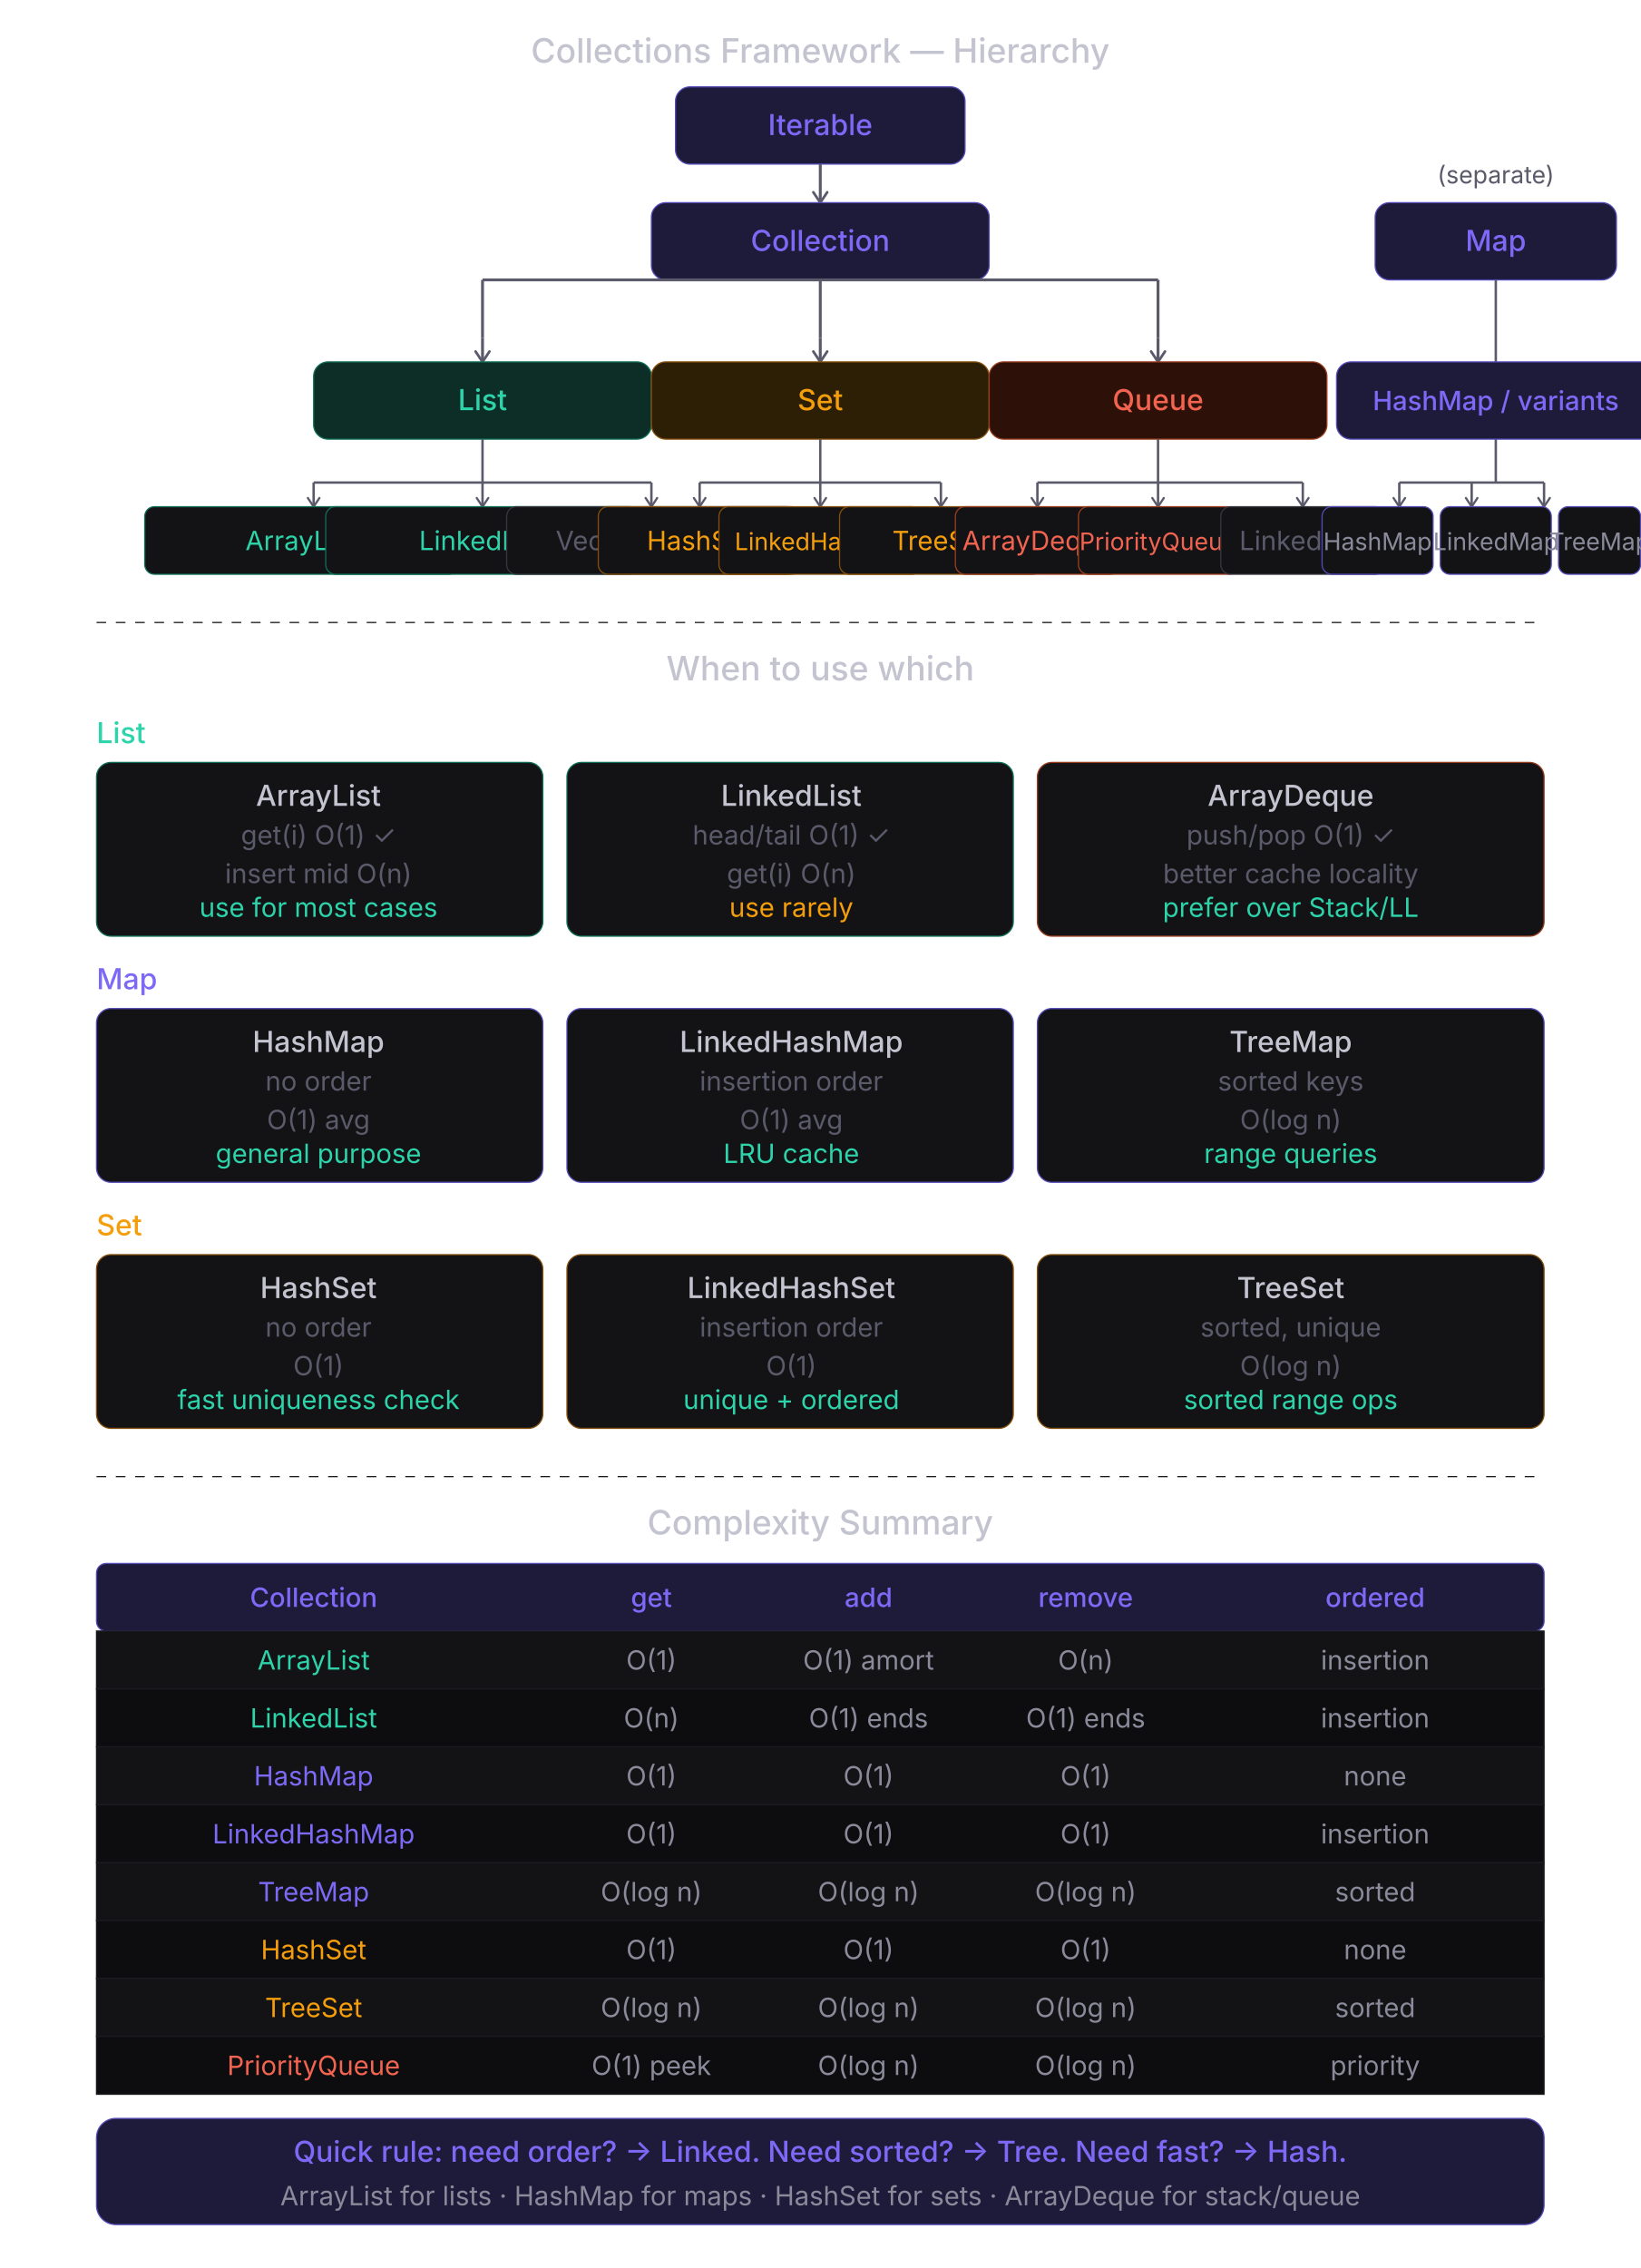
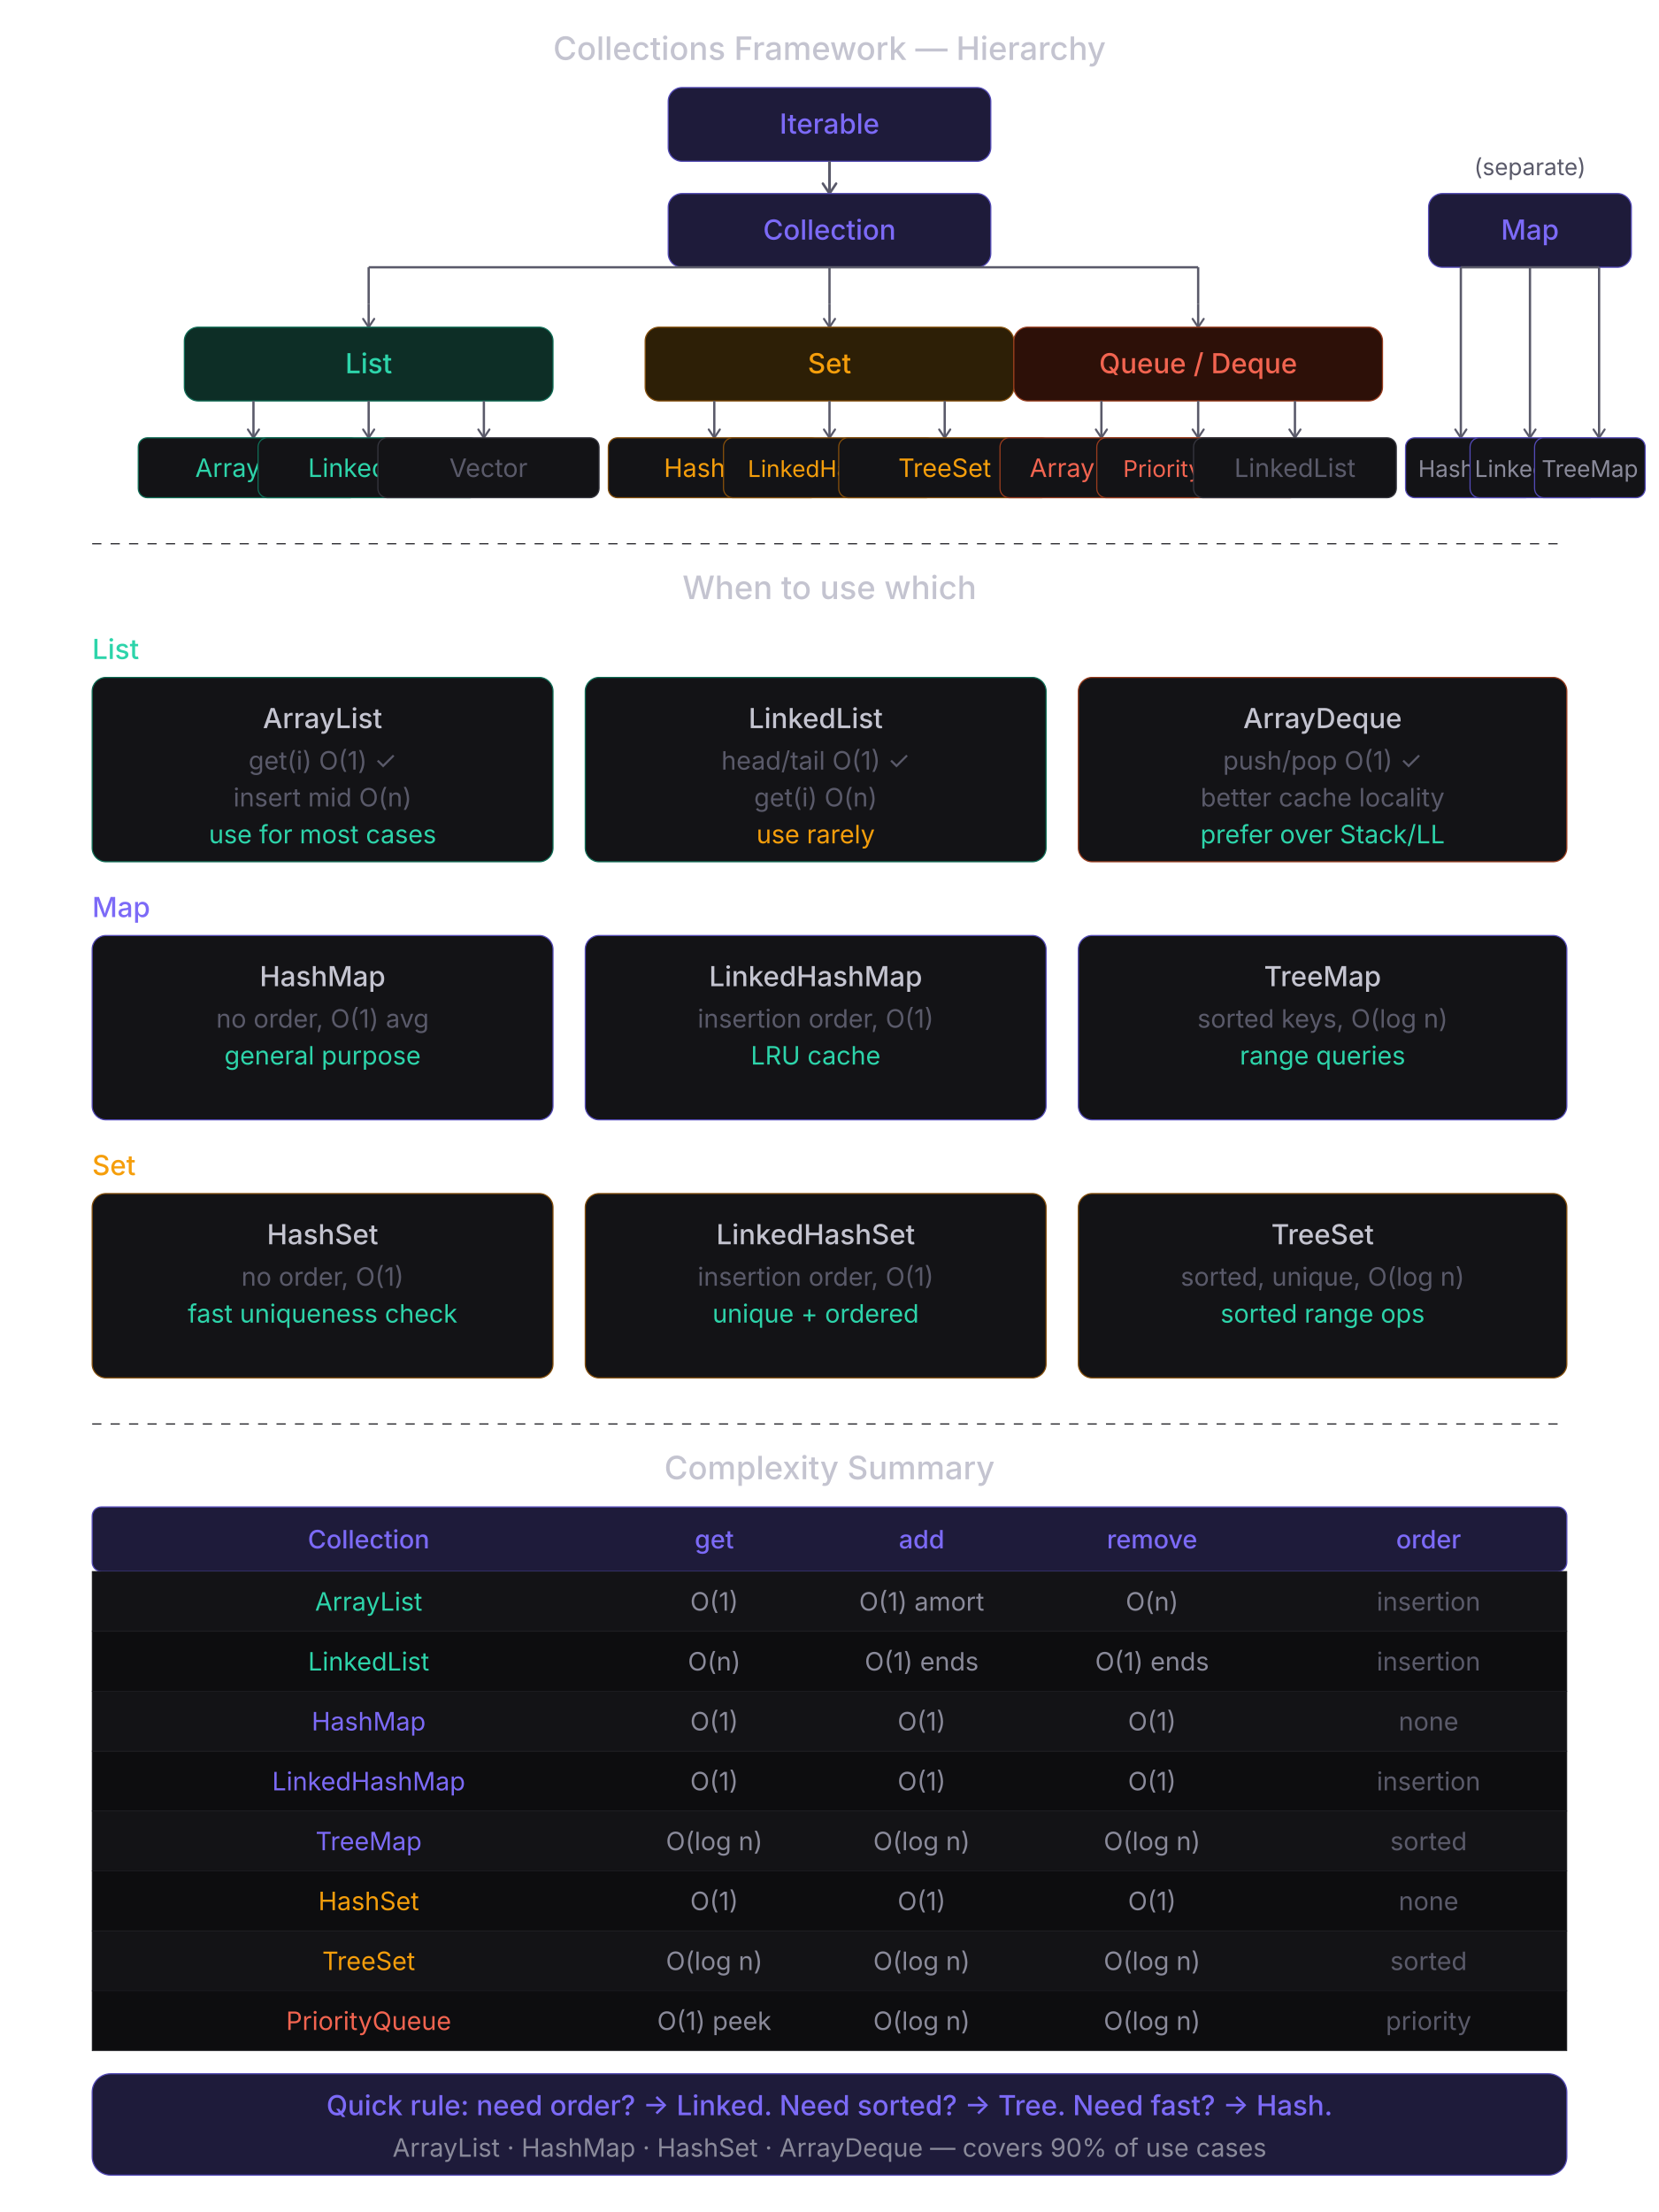
- <svg xmlns="http://www.w3.org/2000/svg" width="100%" viewBox="0 0 680 940" role="img">
+ <svg xmlns="http://www.w3.org/2000/svg" width="100%" viewBox="0 0 720 960" role="img">
  <defs>
-     <marker id="arrow" viewBox="0 0 10 10" refX="8" refY="5" markerWidth="6" markerHeight="6" orient="auto-start-reverse">
+     <marker id="arr" viewBox="0 0 10 10" refX="8" refY="5" markerWidth="6" markerHeight="6" orient="auto-start-reverse">
      <path d="M2 1L8 5L2 9" fill="none" stroke="context-stroke" stroke-width="1.5" stroke-linecap="round" stroke-linejoin="round" />
    </marker>
  </defs>
-   <text x="340" y="26" text-anchor="middle" font-family="Inter,sans-serif" font-size="14" font-weight="500" fill="#c4c4d0">Collections Framework — Hierarchy</text>
-   <rect x="280" y="36" width="120" height="32" rx="6" fill="#1e1b3a" stroke="#534AB7" stroke-width="0.5" />
-   <text x="340" y="56" text-anchor="middle" font-family="Inter,sans-serif" font-size="12" font-weight="500" fill="#7c6af7">Iterable</text>
-   <line x1="340" y1="68" x2="340" y2="84" stroke="#5a5a6a" stroke-width="1.2" marker-end="url(#arrow)" />
-   <rect x="270" y="84" width="140" height="32" rx="6" fill="#1e1b3a" stroke="#534AB7" stroke-width="0.5" />
-   <text x="340" y="104" text-anchor="middle" font-family="Inter,sans-serif" font-size="12" font-weight="500" fill="#7c6af7">Collection</text>
-   <line x1="200" y1="116" x2="200" y2="140" stroke="#5a5a6a" stroke-width="1.2" />
-   <line x1="340" y1="116" x2="340" y2="140" stroke="#5a5a6a" stroke-width="1.2" />
-   <line x1="480" y1="116" x2="480" y2="140" stroke="#5a5a6a" stroke-width="1.2" />
-   <line x1="200" y1="116" x2="480" y2="116" stroke="#5a5a6a" stroke-width="1.2" />
-   <line x1="200" y1="140" x2="200" y2="150" stroke="#5a5a6a" stroke-width="1.2" marker-end="url(#arrow)" />
-   <line x1="340" y1="140" x2="340" y2="150" stroke="#5a5a6a" stroke-width="1.2" marker-end="url(#arrow)" />
-   <line x1="480" y1="140" x2="480" y2="150" stroke="#5a5a6a" stroke-width="1.2" marker-end="url(#arrow)" />
-   <rect x="130" y="150" width="140" height="32" rx="6" fill="#0d2e26" stroke="#0F6E56" stroke-width="0.5" />
-   <text x="200" y="170" text-anchor="middle" font-family="Inter,sans-serif" font-size="12" font-weight="500" fill="#2dd4aa">List</text>
-   <rect x="270" y="150" width="140" height="32" rx="6" fill="#2d1f06" stroke="#854F0B" stroke-width="0.5" />
-   <text x="340" y="170" text-anchor="middle" font-family="Inter,sans-serif" font-size="12" font-weight="500" fill="#f59e0b">Set</text>
-   <rect x="410" y="150" width="140" height="32" rx="6" fill="#2d1008" stroke="#993C1D" stroke-width="0.5" />
-   <text x="480" y="170" text-anchor="middle" font-family="Inter,sans-serif" font-size="12" font-weight="500" fill="#f26450">Queue</text>
-   <line x1="200" y1="182" x2="200" y2="200" stroke="#5a5a6a" stroke-width="1" />
-   <line x1="130" y1="200" x2="270" y2="200" stroke="#5a5a6a" stroke-width="1" />
-   <line x1="130" y1="200" x2="130" y2="210" stroke="#5a5a6a" stroke-width="1" marker-end="url(#arrow)" />
-   <line x1="200" y1="200" x2="200" y2="210" stroke="#5a5a6a" stroke-width="1" marker-end="url(#arrow)" />
-   <line x1="270" y1="200" x2="270" y2="210" stroke="#5a5a6a" stroke-width="1" marker-end="url(#arrow)" />
-   <rect x="60" y="210" width="130" height="28" rx="4" fill="#131316" stroke="#0F6E56" stroke-width="0.5" />
-   <text x="125" y="228" text-anchor="middle" font-family="Inter,sans-serif" font-size="11" fill="#2dd4aa">ArrayList</text>
-   <rect x="135" y="210" width="130" height="28" rx="4" fill="#131316" stroke="#0F6E56" stroke-width="0.5" />
-   <text x="200" y="228" text-anchor="middle" font-family="Inter,sans-serif" font-size="11" fill="#2dd4aa">LinkedList</text>
-   <rect x="210" y="210" width="120" height="28" rx="4" fill="#131316" stroke="#36363f" stroke-width="0.5" />
-   <text x="270" y="228" text-anchor="middle" font-family="Inter,sans-serif" font-size="11" fill="#5a5a6a">Vector (legacy)</text>
-   <line x1="340" y1="182" x2="340" y2="200" stroke="#5a5a6a" stroke-width="1" />
-   <line x1="290" y1="200" x2="390" y2="200" stroke="#5a5a6a" stroke-width="1" />
-   <line x1="290" y1="200" x2="290" y2="210" stroke="#5a5a6a" stroke-width="1" marker-end="url(#arrow)" />
-   <line x1="340" y1="200" x2="340" y2="210" stroke="#5a5a6a" stroke-width="1" marker-end="url(#arrow)" />
-   <line x1="390" y1="200" x2="390" y2="210" stroke="#5a5a6a" stroke-width="1" marker-end="url(#arrow)" />
-   <rect x="248" y="210" width="84" height="28" rx="4" fill="#131316" stroke="#854F0B" stroke-width="0.5" />
-   <text x="290" y="228" text-anchor="middle" font-family="Inter,sans-serif" font-size="11" fill="#f59e0b">HashSet</text>
-   <rect x="298" y="210" width="84" height="28" rx="4" fill="#131316" stroke="#854F0B" stroke-width="0.5" />
-   <text x="340" y="228" text-anchor="middle" font-family="Inter,sans-serif" font-size="10" fill="#f59e0b">LinkedHashSet</text>
-   <rect x="348" y="210" width="84" height="28" rx="4" fill="#131316" stroke="#854F0B" stroke-width="0.5" />
-   <text x="390" y="228" text-anchor="middle" font-family="Inter,sans-serif" font-size="11" fill="#f59e0b">TreeSet</text>
-   <line x1="480" y1="182" x2="480" y2="200" stroke="#5a5a6a" stroke-width="1" />
-   <line x1="430" y1="200" x2="540" y2="200" stroke="#5a5a6a" stroke-width="1" />
-   <line x1="430" y1="200" x2="430" y2="210" stroke="#5a5a6a" stroke-width="1" marker-end="url(#arrow)" />
-   <line x1="480" y1="200" x2="480" y2="210" stroke="#5a5a6a" stroke-width="1" marker-end="url(#arrow)" />
-   <line x1="540" y1="200" x2="540" y2="210" stroke="#5a5a6a" stroke-width="1" marker-end="url(#arrow)" />
-   <rect x="396" y="210" width="68" height="28" rx="4" fill="#131316" stroke="#993C1D" stroke-width="0.5" />
-   <text x="430" y="228" text-anchor="middle" font-family="Inter,sans-serif" font-size="11" fill="#f26450">ArrayDeque</text>
-   <rect x="447" y="210" width="66" height="28" rx="4" fill="#131316" stroke="#993C1D" stroke-width="0.5" />
-   <text x="480" y="228" text-anchor="middle" font-family="Inter,sans-serif" font-size="10" fill="#f26450">PriorityQueue</text>
-   <rect x="506" y="210" width="68" height="28" rx="4" fill="#131316" stroke="#36363f" stroke-width="0.5" />
-   <text x="540" y="228" text-anchor="middle" font-family="Inter,sans-serif" font-size="11" fill="#5a5a6a">LinkedList</text>
-   <rect x="570" y="84" width="100" height="32" rx="6" fill="#1e1b3a" stroke="#534AB7" stroke-width="0.5" />
-   <text x="620" y="104" text-anchor="middle" font-family="Inter,sans-serif" font-size="12" font-weight="500" fill="#7c6af7">Map</text>
-   <text x="620" y="76" text-anchor="middle" font-family="Inter,sans-serif" font-size="10" fill="#5a5a6a">(separate)</text>
-   <line x1="620" y1="116" x2="620" y2="200" stroke="#5a5a6a" stroke-width="1" />
-   <line x1="580" y1="200" x2="640" y2="200" stroke="#5a5a6a" stroke-width="1" />
-   <line x1="580" y1="200" x2="580" y2="210" stroke="#5a5a6a" stroke-width="1" marker-end="url(#arrow)" />
-   <line x1="610" y1="200" x2="610" y2="210" stroke="#5a5a6a" stroke-width="1" marker-end="url(#arrow)" />
-   <line x1="640" y1="200" x2="640" y2="210" stroke="#5a5a6a" stroke-width="1" marker-end="url(#arrow)" />
-   <rect x="554" y="150" width="132" height="32" rx="6" fill="#1e1b3a" stroke="#534AB7" stroke-width="0.5" />
-   <text x="620" y="170" text-anchor="middle" font-family="Inter,sans-serif" font-size="11" font-weight="500" fill="#7c6af7">HashMap / variants</text>
-   <rect x="548" y="210" width="46" height="28" rx="4" fill="#131316" stroke="#534AB7" stroke-width="0.5" />
-   <text x="571" y="228" text-anchor="middle" font-family="Inter,sans-serif" font-size="10" fill="#8a8a9a">HashMap</text>
-   <rect x="597" y="210" width="46" height="28" rx="4" fill="#131316" stroke="#534AB7" stroke-width="0.5" />
-   <text x="620" y="228" text-anchor="middle" font-family="Inter,sans-serif" font-size="10" fill="#8a8a9a">LinkedMap</text>
-   <rect x="646" y="210" width="34" height="28" rx="4" fill="#131316" stroke="#534AB7" stroke-width="0.5" />
-   <text x="663" y="228" text-anchor="middle" font-family="Inter,sans-serif" font-size="10" fill="#8a8a9a">TreeMap</text>
-   <line x1="40" y1="258" x2="640" y2="258" stroke="#1a1a1f" stroke-width="0.5" stroke-dasharray="4 4" />
-   <text x="340" y="282" text-anchor="middle" font-family="Inter,sans-serif" font-size="14" font-weight="500" fill="#c4c4d0">When to use which</text>
-   <text x="40" y="308" font-family="Inter,sans-serif" font-size="12" font-weight="500" fill="#2dd4aa">List</text>
-   <rect x="40" y="316" width="185" height="72" rx="6" fill="#131316" stroke="#0F6E56" stroke-width="0.5" />
-   <text x="132" y="334" text-anchor="middle" font-family="Inter,sans-serif" font-size="12" font-weight="500" fill="#c4c4d0">ArrayList</text>
-   <text x="132" y="350" text-anchor="middle" font-family="Inter,sans-serif" font-size="11" fill="#5a5a6a">get(i) O(1) ✓</text>
-   <text x="132" y="366" text-anchor="middle" font-family="Inter,sans-serif" font-size="11" fill="#5a5a6a">insert mid O(n)</text>
-   <text x="132" y="380" text-anchor="middle" font-family="Inter,sans-serif" font-size="11" fill="#2dd4aa">use for most cases</text>
-   <rect x="235" y="316" width="185" height="72" rx="6" fill="#131316" stroke="#0F6E56" stroke-width="0.5" />
-   <text x="328" y="334" text-anchor="middle" font-family="Inter,sans-serif" font-size="12" font-weight="500" fill="#c4c4d0">LinkedList</text>
-   <text x="328" y="350" text-anchor="middle" font-family="Inter,sans-serif" font-size="11" fill="#5a5a6a">head/tail O(1) ✓</text>
-   <text x="328" y="366" text-anchor="middle" font-family="Inter,sans-serif" font-size="11" fill="#5a5a6a">get(i) O(n)</text>
-   <text x="328" y="380" text-anchor="middle" font-family="Inter,sans-serif" font-size="11" fill="#f59e0b">use rarely</text>
-   <rect x="430" y="316" width="210" height="72" rx="6" fill="#131316" stroke="#993C1D" stroke-width="0.5" />
-   <text x="535" y="334" text-anchor="middle" font-family="Inter,sans-serif" font-size="12" font-weight="500" fill="#c4c4d0">ArrayDeque</text>
-   <text x="535" y="350" text-anchor="middle" font-family="Inter,sans-serif" font-size="11" fill="#5a5a6a">push/pop O(1) ✓</text>
-   <text x="535" y="366" text-anchor="middle" font-family="Inter,sans-serif" font-size="11" fill="#5a5a6a">better cache locality</text>
-   <text x="535" y="380" text-anchor="middle" font-family="Inter,sans-serif" font-size="11" fill="#2dd4aa">prefer over Stack/LL</text>
-   <text x="40" y="410" font-family="Inter,sans-serif" font-size="12" font-weight="500" fill="#7c6af7">Map</text>
-   <rect x="40" y="418" width="185" height="72" rx="6" fill="#131316" stroke="#534AB7" stroke-width="0.5" />
-   <text x="132" y="436" text-anchor="middle" font-family="Inter,sans-serif" font-size="12" font-weight="500" fill="#c4c4d0">HashMap</text>
-   <text x="132" y="452" text-anchor="middle" font-family="Inter,sans-serif" font-size="11" fill="#5a5a6a">no order</text>
-   <text x="132" y="468" text-anchor="middle" font-family="Inter,sans-serif" font-size="11" fill="#5a5a6a">O(1) avg</text>
-   <text x="132" y="482" text-anchor="middle" font-family="Inter,sans-serif" font-size="11" fill="#2dd4aa">general purpose</text>
-   <rect x="235" y="418" width="185" height="72" rx="6" fill="#131316" stroke="#534AB7" stroke-width="0.5" />
-   <text x="328" y="436" text-anchor="middle" font-family="Inter,sans-serif" font-size="12" font-weight="500" fill="#c4c4d0">LinkedHashMap</text>
-   <text x="328" y="452" text-anchor="middle" font-family="Inter,sans-serif" font-size="11" fill="#5a5a6a">insertion order</text>
-   <text x="328" y="468" text-anchor="middle" font-family="Inter,sans-serif" font-size="11" fill="#5a5a6a">O(1) avg</text>
-   <text x="328" y="482" text-anchor="middle" font-family="Inter,sans-serif" font-size="11" fill="#2dd4aa">LRU cache</text>
-   <rect x="430" y="418" width="210" height="72" rx="6" fill="#131316" stroke="#534AB7" stroke-width="0.5" />
-   <text x="535" y="436" text-anchor="middle" font-family="Inter,sans-serif" font-size="12" font-weight="500" fill="#c4c4d0">TreeMap</text>
-   <text x="535" y="452" text-anchor="middle" font-family="Inter,sans-serif" font-size="11" fill="#5a5a6a">sorted keys</text>
-   <text x="535" y="468" text-anchor="middle" font-family="Inter,sans-serif" font-size="11" fill="#5a5a6a">O(log n)</text>
-   <text x="535" y="482" text-anchor="middle" font-family="Inter,sans-serif" font-size="11" fill="#2dd4aa">range queries</text>
-   <text x="40" y="512" font-family="Inter,sans-serif" font-size="12" font-weight="500" fill="#f59e0b">Set</text>
-   <rect x="40" y="520" width="185" height="72" rx="6" fill="#131316" stroke="#854F0B" stroke-width="0.5" />
-   <text x="132" y="538" text-anchor="middle" font-family="Inter,sans-serif" font-size="12" font-weight="500" fill="#c4c4d0">HashSet</text>
-   <text x="132" y="554" text-anchor="middle" font-family="Inter,sans-serif" font-size="11" fill="#5a5a6a">no order</text>
-   <text x="132" y="570" text-anchor="middle" font-family="Inter,sans-serif" font-size="11" fill="#5a5a6a">O(1)</text>
-   <text x="132" y="584" text-anchor="middle" font-family="Inter,sans-serif" font-size="11" fill="#2dd4aa">fast uniqueness check</text>
-   <rect x="235" y="520" width="185" height="72" rx="6" fill="#131316" stroke="#854F0B" stroke-width="0.5" />
-   <text x="328" y="538" text-anchor="middle" font-family="Inter,sans-serif" font-size="12" font-weight="500" fill="#c4c4d0">LinkedHashSet</text>
-   <text x="328" y="554" text-anchor="middle" font-family="Inter,sans-serif" font-size="11" fill="#5a5a6a">insertion order</text>
-   <text x="328" y="570" text-anchor="middle" font-family="Inter,sans-serif" font-size="11" fill="#5a5a6a">O(1)</text>
-   <text x="328" y="584" text-anchor="middle" font-family="Inter,sans-serif" font-size="11" fill="#2dd4aa">unique + ordered</text>
-   <rect x="430" y="520" width="210" height="72" rx="6" fill="#131316" stroke="#854F0B" stroke-width="0.5" />
-   <text x="535" y="538" text-anchor="middle" font-family="Inter,sans-serif" font-size="12" font-weight="500" fill="#c4c4d0">TreeSet</text>
-   <text x="535" y="554" text-anchor="middle" font-family="Inter,sans-serif" font-size="11" fill="#5a5a6a">sorted, unique</text>
-   <text x="535" y="570" text-anchor="middle" font-family="Inter,sans-serif" font-size="11" fill="#5a5a6a">O(log n)</text>
-   <text x="535" y="584" text-anchor="middle" font-family="Inter,sans-serif" font-size="11" fill="#2dd4aa">sorted range ops</text>
-   <line x1="40" y1="612" x2="640" y2="612" stroke="#1a1a1f" stroke-width="0.5" stroke-dasharray="4 4" />
-   <text x="340" y="636" text-anchor="middle" font-family="Inter,sans-serif" font-size="14" font-weight="500" fill="#c4c4d0">Complexity Summary</text>
-   <rect x="40" y="648" width="600" height="28" rx="4" fill="#1e1b3a" stroke="#534AB7" stroke-width="0.5" />
-   <text x="130" y="666" text-anchor="middle" font-family="Inter,sans-serif" font-size="11" font-weight="500" fill="#7c6af7">Collection</text>
-   <text x="270" y="666" text-anchor="middle" font-family="Inter,sans-serif" font-size="11" font-weight="500" fill="#7c6af7">get</text>
-   <text x="360" y="666" text-anchor="middle" font-family="Inter,sans-serif" font-size="11" font-weight="500" fill="#7c6af7">add</text>
-   <text x="450" y="666" text-anchor="middle" font-family="Inter,sans-serif" font-size="11" font-weight="500" fill="#7c6af7">remove</text>
-   <text x="570" y="666" text-anchor="middle" font-family="Inter,sans-serif" font-size="11" font-weight="500" fill="#7c6af7">ordered</text>
-   <g font-family="Inter,sans-serif" font-size="11" fill="#8a8a9a">
-     <rect x="40" y="676" width="600" height="24" rx="0" fill="#131316" stroke="#1a1a1f" stroke-width="0.5" />
-     <text x="130" y="692" text-anchor="middle" fill="#2dd4aa">ArrayList</text>
-     <text x="270" y="692" text-anchor="middle">O(1)</text>
-     <text x="360" y="692" text-anchor="middle">O(1) amort</text>
-     <text x="450" y="692" text-anchor="middle">O(n)</text>
-     <text x="570" y="692" text-anchor="middle">insertion</text>
-     <rect x="40" y="700" width="600" height="24" rx="0" fill="#0d0d0f" stroke="#1a1a1f" stroke-width="0.5" />
-     <text x="130" y="716" text-anchor="middle" fill="#2dd4aa">LinkedList</text>
-     <text x="270" y="716" text-anchor="middle">O(n)</text>
-     <text x="360" y="716" text-anchor="middle">O(1) ends</text>
-     <text x="450" y="716" text-anchor="middle">O(1) ends</text>
-     <text x="570" y="716" text-anchor="middle">insertion</text>
-     <rect x="40" y="724" width="600" height="24" rx="0" fill="#131316" stroke="#1a1a1f" stroke-width="0.5" />
-     <text x="130" y="740" text-anchor="middle" fill="#7c6af7">HashMap</text>
-     <text x="270" y="740" text-anchor="middle">O(1)</text>
-     <text x="360" y="740" text-anchor="middle">O(1)</text>
-     <text x="450" y="740" text-anchor="middle">O(1)</text>
-     <text x="570" y="740" text-anchor="middle">none</text>
-     <rect x="40" y="748" width="600" height="24" rx="0" fill="#0d0d0f" stroke="#1a1a1f" stroke-width="0.5" />
-     <text x="130" y="764" text-anchor="middle" fill="#7c6af7">LinkedHashMap</text>
-     <text x="270" y="764" text-anchor="middle">O(1)</text>
-     <text x="360" y="764" text-anchor="middle">O(1)</text>
-     <text x="450" y="764" text-anchor="middle">O(1)</text>
-     <text x="570" y="764" text-anchor="middle">insertion</text>
-     <rect x="40" y="772" width="600" height="24" rx="0" fill="#131316" stroke="#1a1a1f" stroke-width="0.5" />
-     <text x="130" y="788" text-anchor="middle" fill="#7c6af7">TreeMap</text>
-     <text x="270" y="788" text-anchor="middle">O(log n)</text>
-     <text x="360" y="788" text-anchor="middle">O(log n)</text>
-     <text x="450" y="788" text-anchor="middle">O(log n)</text>
-     <text x="570" y="788" text-anchor="middle">sorted</text>
-     <rect x="40" y="796" width="600" height="24" rx="0" fill="#0d0d0f" stroke="#1a1a1f" stroke-width="0.5" />
-     <text x="130" y="812" text-anchor="middle" fill="#f59e0b">HashSet</text>
-     <text x="270" y="812" text-anchor="middle">O(1)</text>
-     <text x="360" y="812" text-anchor="middle">O(1)</text>
-     <text x="450" y="812" text-anchor="middle">O(1)</text>
-     <text x="570" y="812" text-anchor="middle">none</text>
-     <rect x="40" y="820" width="600" height="24" rx="0" fill="#131316" stroke="#1a1a1f" stroke-width="0.5" />
-     <text x="130" y="836" text-anchor="middle" fill="#f59e0b">TreeSet</text>
-     <text x="270" y="836" text-anchor="middle">O(log n)</text>
-     <text x="360" y="836" text-anchor="middle">O(log n)</text>
-     <text x="450" y="836" text-anchor="middle">O(log n)</text>
-     <text x="570" y="836" text-anchor="middle">sorted</text>
-     <rect x="40" y="844" width="600" height="24" rx="0" fill="#0d0d0f" stroke="#1a1a1f" stroke-width="0.5" />
-     <text x="130" y="860" text-anchor="middle" fill="#f26450">PriorityQueue</text>
-     <text x="270" y="860" text-anchor="middle">O(1) peek</text>
-     <text x="360" y="860" text-anchor="middle">O(log n)</text>
-     <text x="450" y="860" text-anchor="middle">O(log n)</text>
-     <text x="570" y="860" text-anchor="middle">priority</text>
-   </g>
-   <rect x="40" y="878" width="600" height="44" rx="8" fill="#1e1b3a" stroke="#534AB7" stroke-width="0.5" />
-   <text x="340" y="896" text-anchor="middle" font-family="Inter,sans-serif" font-size="12" font-weight="500" fill="#7c6af7">Quick rule: need order? → Linked. Need sorted? → Tree. Need fast? → Hash.</text>
-   <text x="340" y="914" text-anchor="middle" font-family="Inter,sans-serif" font-size="11" fill="#8a8a9a">ArrayList for lists · HashMap for maps · HashSet for sets · ArrayDeque for stack/queue</text>
+   <text x="360" y="26" text-anchor="middle" font-family="Inter,sans-serif" font-size="14" font-weight="500" fill="#c4c4d0">Collections Framework — Hierarchy</text>
+   <rect x="290" y="38" width="140" height="32" rx="6" fill="#1e1b3a" stroke="#534AB7" stroke-width="0.5" />
+   <text x="360" y="58" text-anchor="middle" font-family="Inter,sans-serif" font-size="12" font-weight="500" fill="#7c6af7">Iterable</text>
+   <line x1="360" y1="70" x2="360" y2="84" stroke="#5a5a6a" stroke-width="1.2" marker-end="url(#arr)" />
+   <rect x="290" y="84" width="140" height="32" rx="6" fill="#1e1b3a" stroke="#534AB7" stroke-width="0.5" />
+   <text x="360" y="104" text-anchor="middle" font-family="Inter,sans-serif" font-size="12" font-weight="500" fill="#7c6af7">Collection</text>
+   <line x1="160" y1="116" x2="160" y2="132" stroke="#5a5a6a" stroke-width="1" />
+   <line x1="360" y1="116" x2="360" y2="132" stroke="#5a5a6a" stroke-width="1" />
+   <line x1="520" y1="116" x2="520" y2="132" stroke="#5a5a6a" stroke-width="1" />
+   <line x1="160" y1="116" x2="520" y2="116" stroke="#5a5a6a" stroke-width="1" />
+   <line x1="160" y1="132" x2="160" y2="142" stroke="#5a5a6a" stroke-width="1" marker-end="url(#arr)" />
+   <line x1="360" y1="132" x2="360" y2="142" stroke="#5a5a6a" stroke-width="1" marker-end="url(#arr)" />
+   <line x1="520" y1="132" x2="520" y2="142" stroke="#5a5a6a" stroke-width="1" marker-end="url(#arr)" />
+   <rect x="80" y="142" width="160" height="32" rx="6" fill="#0d2e26" stroke="#0F6E56" stroke-width="0.5" />
+   <text x="160" y="162" text-anchor="middle" font-family="Inter,sans-serif" font-size="12" font-weight="500" fill="#2dd4aa">List</text>
+   <rect x="280" y="142" width="160" height="32" rx="6" fill="#2d1f06" stroke="#854F0B" stroke-width="0.5" />
+   <text x="360" y="162" text-anchor="middle" font-family="Inter,sans-serif" font-size="12" font-weight="500" fill="#f59e0b">Set</text>
+   <rect x="440" y="142" width="160" height="32" rx="6" fill="#2d1008" stroke="#993C1D" stroke-width="0.5" />
+   <text x="520" y="162" text-anchor="middle" font-family="Inter,sans-serif" font-size="12" font-weight="500" fill="#f26450">Queue / Deque</text>
+   <rect x="620" y="84" width="88" height="32" rx="6" fill="#1e1b3a" stroke="#534AB7" stroke-width="0.5" />
+   <text x="664" y="104" text-anchor="middle" font-family="Inter,sans-serif" font-size="12" font-weight="500" fill="#7c6af7">Map</text>
+   <text x="664" y="76" text-anchor="middle" font-family="Inter,sans-serif" font-size="10" fill="#5a5a6a">(separate)</text>
+   <line x1="110" y1="174" x2="110" y2="190" stroke="#5a5a6a" stroke-width="1" marker-end="url(#arr)" />
+   <line x1="160" y1="174" x2="160" y2="190" stroke="#5a5a6a" stroke-width="1" marker-end="url(#arr)" />
+   <line x1="210" y1="174" x2="210" y2="190" stroke="#5a5a6a" stroke-width="1" marker-end="url(#arr)" />
+   <rect x="60" y="190" width="96" height="26" rx="4" fill="#131316" stroke="#0F6E56" stroke-width="0.5" />
+   <text x="108" y="207" text-anchor="middle" font-family="Inter,sans-serif" font-size="11" fill="#2dd4aa">ArrayList</text>
+   <rect x="112" y="190" width="96" height="26" rx="4" fill="#131316" stroke="#0F6E56" stroke-width="0.5" />
+   <text x="160" y="207" text-anchor="middle" font-family="Inter,sans-serif" font-size="11" fill="#2dd4aa">LinkedList</text>
+   <rect x="164" y="190" width="96" height="26" rx="4" fill="#131316" stroke="#36363f" stroke-width="0.5" />
+   <text x="212" y="207" text-anchor="middle" font-family="Inter,sans-serif" font-size="11" fill="#5a5a6a">Vector</text>
+   <line x1="310" y1="174" x2="310" y2="190" stroke="#5a5a6a" stroke-width="1" marker-end="url(#arr)" />
+   <line x1="360" y1="174" x2="360" y2="190" stroke="#5a5a6a" stroke-width="1" marker-end="url(#arr)" />
+   <line x1="410" y1="174" x2="410" y2="190" stroke="#5a5a6a" stroke-width="1" marker-end="url(#arr)" />
+   <rect x="264" y="190" width="92" height="26" rx="4" fill="#131316" stroke="#854F0B" stroke-width="0.5" />
+   <text x="310" y="207" text-anchor="middle" font-family="Inter,sans-serif" font-size="11" fill="#f59e0b">HashSet</text>
+   <rect x="314" y="190" width="92" height="26" rx="4" fill="#131316" stroke="#854F0B" stroke-width="0.5" />
+   <text x="360" y="207" text-anchor="middle" font-family="Inter,sans-serif" font-size="10" fill="#f59e0b">LinkedHashSet</text>
+   <rect x="364" y="190" width="92" height="26" rx="4" fill="#131316" stroke="#854F0B" stroke-width="0.5" />
+   <text x="410" y="207" text-anchor="middle" font-family="Inter,sans-serif" font-size="11" fill="#f59e0b">TreeSet</text>
+   <line x1="478" y1="174" x2="478" y2="190" stroke="#5a5a6a" stroke-width="1" marker-end="url(#arr)" />
+   <line x1="520" y1="174" x2="520" y2="190" stroke="#5a5a6a" stroke-width="1" marker-end="url(#arr)" />
+   <line x1="562" y1="174" x2="562" y2="190" stroke="#5a5a6a" stroke-width="1" marker-end="url(#arr)" />
+   <rect x="434" y="190" width="88" height="26" rx="4" fill="#131316" stroke="#993C1D" stroke-width="0.5" />
+   <text x="478" y="207" text-anchor="middle" font-family="Inter,sans-serif" font-size="11" fill="#f26450">ArrayDeque</text>
+   <rect x="476" y="190" width="88" height="26" rx="4" fill="#131316" stroke="#993C1D" stroke-width="0.5" />
+   <text x="520" y="207" text-anchor="middle" font-family="Inter,sans-serif" font-size="10" fill="#f26450">PriorityQueue</text>
+   <rect x="518" y="190" width="88" height="26" rx="4" fill="#131316" stroke="#36363f" stroke-width="0.5" />
+   <text x="562" y="207" text-anchor="middle" font-family="Inter,sans-serif" font-size="11" fill="#5a5a6a">LinkedList</text>
+   <line x1="634" y1="116" x2="634" y2="190" stroke="#5a5a6a" stroke-width="1" marker-end="url(#arr)" />
+   <line x1="664" y1="116" x2="664" y2="190" stroke="#5a5a6a" stroke-width="1" marker-end="url(#arr)" />
+   <line x1="694" y1="116" x2="694" y2="190" stroke="#5a5a6a" stroke-width="1" marker-end="url(#arr)" />
+   <line x1="634" y1="116" x2="694" y2="116" stroke="#5a5a6a" stroke-width="1" />
+   <rect x="610" y="190" width="56" height="26" rx="4" fill="#131316" stroke="#534AB7" stroke-width="0.5" />
+   <text x="638" y="207" text-anchor="middle" font-family="Inter,sans-serif" font-size="10" fill="#8a8a9a">HashMap</text>
+   <rect x="638" y="190" width="56" height="26" rx="4" fill="#131316" stroke="#534AB7" stroke-width="0.5" />
+   <text x="666" y="207" text-anchor="middle" font-family="Inter,sans-serif" font-size="10" fill="#8a8a9a">LinkedMap</text>
+   <rect x="666" y="190" width="48" height="26" rx="4" fill="#131316" stroke="#534AB7" stroke-width="0.5" />
+   <text x="690" y="207" text-anchor="middle" font-family="Inter,sans-serif" font-size="10" fill="#8a8a9a">TreeMap</text>
+   <line x1="40" y1="236" x2="680" y2="236" stroke="#1a1a1f" stroke-width="0.5" stroke-dasharray="4 4" />
+   <text x="360" y="260" text-anchor="middle" font-family="Inter,sans-serif" font-size="14" font-weight="500" fill="#c4c4d0">When to use which</text>
+   <text x="40" y="286" font-family="Inter,sans-serif" font-size="12" font-weight="500" fill="#2dd4aa">List</text>
+   <rect x="40" y="294" width="200" height="80" rx="6" fill="#131316" stroke="#0F6E56" stroke-width="0.5" />
+   <text x="140" y="316" text-anchor="middle" font-family="Inter,sans-serif" font-size="12" font-weight="500" fill="#c4c4d0">ArrayList</text>
+   <text x="140" y="334" text-anchor="middle" font-family="Inter,sans-serif" font-size="11" fill="#5a5a6a">get(i) O(1) ✓</text>
+   <text x="140" y="350" text-anchor="middle" font-family="Inter,sans-serif" font-size="11" fill="#5a5a6a">insert mid O(n)</text>
+   <text x="140" y="366" text-anchor="middle" font-family="Inter,sans-serif" font-size="11" fill="#2dd4aa">use for most cases</text>
+   <rect x="254" y="294" width="200" height="80" rx="6" fill="#131316" stroke="#0F6E56" stroke-width="0.5" />
+   <text x="354" y="316" text-anchor="middle" font-family="Inter,sans-serif" font-size="12" font-weight="500" fill="#c4c4d0">LinkedList</text>
+   <text x="354" y="334" text-anchor="middle" font-family="Inter,sans-serif" font-size="11" fill="#5a5a6a">head/tail O(1) ✓</text>
+   <text x="354" y="350" text-anchor="middle" font-family="Inter,sans-serif" font-size="11" fill="#5a5a6a">get(i) O(n)</text>
+   <text x="354" y="366" text-anchor="middle" font-family="Inter,sans-serif" font-size="11" fill="#f59e0b">use rarely</text>
+   <rect x="468" y="294" width="212" height="80" rx="6" fill="#131316" stroke="#993C1D" stroke-width="0.5" />
+   <text x="574" y="316" text-anchor="middle" font-family="Inter,sans-serif" font-size="12" font-weight="500" fill="#c4c4d0">ArrayDeque</text>
+   <text x="574" y="334" text-anchor="middle" font-family="Inter,sans-serif" font-size="11" fill="#5a5a6a">push/pop O(1) ✓</text>
+   <text x="574" y="350" text-anchor="middle" font-family="Inter,sans-serif" font-size="11" fill="#5a5a6a">better cache locality</text>
+   <text x="574" y="366" text-anchor="middle" font-family="Inter,sans-serif" font-size="11" fill="#2dd4aa">prefer over Stack/LL</text>
+   <text x="40" y="398" font-family="Inter,sans-serif" font-size="12" font-weight="500" fill="#7c6af7">Map</text>
+   <rect x="40" y="406" width="200" height="80" rx="6" fill="#131316" stroke="#534AB7" stroke-width="0.5" />
+   <text x="140" y="428" text-anchor="middle" font-family="Inter,sans-serif" font-size="12" font-weight="500" fill="#c4c4d0">HashMap</text>
+   <text x="140" y="446" text-anchor="middle" font-family="Inter,sans-serif" font-size="11" fill="#5a5a6a">no order, O(1) avg</text>
+   <text x="140" y="462" text-anchor="middle" font-family="Inter,sans-serif" font-size="11" fill="#2dd4aa">general purpose</text>
+   <rect x="254" y="406" width="200" height="80" rx="6" fill="#131316" stroke="#534AB7" stroke-width="0.5" />
+   <text x="354" y="428" text-anchor="middle" font-family="Inter,sans-serif" font-size="12" font-weight="500" fill="#c4c4d0">LinkedHashMap</text>
+   <text x="354" y="446" text-anchor="middle" font-family="Inter,sans-serif" font-size="11" fill="#5a5a6a">insertion order, O(1)</text>
+   <text x="354" y="462" text-anchor="middle" font-family="Inter,sans-serif" font-size="11" fill="#2dd4aa">LRU cache</text>
+   <rect x="468" y="406" width="212" height="80" rx="6" fill="#131316" stroke="#534AB7" stroke-width="0.5" />
+   <text x="574" y="428" text-anchor="middle" font-family="Inter,sans-serif" font-size="12" font-weight="500" fill="#c4c4d0">TreeMap</text>
+   <text x="574" y="446" text-anchor="middle" font-family="Inter,sans-serif" font-size="11" fill="#5a5a6a">sorted keys, O(log n)</text>
+   <text x="574" y="462" text-anchor="middle" font-family="Inter,sans-serif" font-size="11" fill="#2dd4aa">range queries</text>
+   <text x="40" y="510" font-family="Inter,sans-serif" font-size="12" font-weight="500" fill="#f59e0b">Set</text>
+   <rect x="40" y="518" width="200" height="80" rx="6" fill="#131316" stroke="#854F0B" stroke-width="0.5" />
+   <text x="140" y="540" text-anchor="middle" font-family="Inter,sans-serif" font-size="12" font-weight="500" fill="#c4c4d0">HashSet</text>
+   <text x="140" y="558" text-anchor="middle" font-family="Inter,sans-serif" font-size="11" fill="#5a5a6a">no order, O(1)</text>
+   <text x="140" y="574" text-anchor="middle" font-family="Inter,sans-serif" font-size="11" fill="#2dd4aa">fast uniqueness check</text>
+   <rect x="254" y="518" width="200" height="80" rx="6" fill="#131316" stroke="#854F0B" stroke-width="0.5" />
+   <text x="354" y="540" text-anchor="middle" font-family="Inter,sans-serif" font-size="12" font-weight="500" fill="#c4c4d0">LinkedHashSet</text>
+   <text x="354" y="558" text-anchor="middle" font-family="Inter,sans-serif" font-size="11" fill="#5a5a6a">insertion order, O(1)</text>
+   <text x="354" y="574" text-anchor="middle" font-family="Inter,sans-serif" font-size="11" fill="#2dd4aa">unique + ordered</text>
+   <rect x="468" y="518" width="212" height="80" rx="6" fill="#131316" stroke="#854F0B" stroke-width="0.5" />
+   <text x="574" y="540" text-anchor="middle" font-family="Inter,sans-serif" font-size="12" font-weight="500" fill="#c4c4d0">TreeSet</text>
+   <text x="574" y="558" text-anchor="middle" font-family="Inter,sans-serif" font-size="11" fill="#5a5a6a">sorted, unique, O(log n)</text>
+   <text x="574" y="574" text-anchor="middle" font-family="Inter,sans-serif" font-size="11" fill="#2dd4aa">sorted range ops</text>
+   <line x1="40" y1="618" x2="680" y2="618" stroke="#1a1a1f" stroke-width="0.5" stroke-dasharray="4 4" />
+   <text x="360" y="642" text-anchor="middle" font-family="Inter,sans-serif" font-size="14" font-weight="500" fill="#c4c4d0">Complexity Summary</text>
+   <rect x="40" y="654" width="640" height="28" rx="4" fill="#1e1b3a" stroke="#534AB7" stroke-width="0.5" />
+   <text x="160" y="672" text-anchor="middle" font-family="Inter,sans-serif" font-size="11" font-weight="500" fill="#7c6af7">Collection</text>
+   <text x="310" y="672" text-anchor="middle" font-family="Inter,sans-serif" font-size="11" font-weight="500" fill="#7c6af7">get</text>
+   <text x="400" y="672" text-anchor="middle" font-family="Inter,sans-serif" font-size="11" font-weight="500" fill="#7c6af7">add</text>
+   <text x="500" y="672" text-anchor="middle" font-family="Inter,sans-serif" font-size="11" font-weight="500" fill="#7c6af7">remove</text>
+   <text x="620" y="672" text-anchor="middle" font-family="Inter,sans-serif" font-size="11" font-weight="500" fill="#7c6af7">order</text>
+   <rect x="40" y="682" width="640" height="26" rx="0" fill="#131316" stroke="#1a1a1f" stroke-width="0.3" />
+   <text x="160" y="699" text-anchor="middle" font-family="Inter,sans-serif" font-size="11" fill="#2dd4aa">ArrayList</text>
+   <text x="310" y="699" text-anchor="middle" font-family="Inter,sans-serif" font-size="11" fill="#8a8a9a">O(1)</text>
+   <text x="400" y="699" text-anchor="middle" font-family="Inter,sans-serif" font-size="11" fill="#8a8a9a">O(1) amort</text>
+   <text x="500" y="699" text-anchor="middle" font-family="Inter,sans-serif" font-size="11" fill="#8a8a9a">O(n)</text>
+   <text x="620" y="699" text-anchor="middle" font-family="Inter,sans-serif" font-size="11" fill="#5a5a6a">insertion</text>
+   <rect x="40" y="708" width="640" height="26" rx="0" fill="#0d0d0f" stroke="#1a1a1f" stroke-width="0.3" />
+   <text x="160" y="725" text-anchor="middle" font-family="Inter,sans-serif" font-size="11" fill="#2dd4aa">LinkedList</text>
+   <text x="310" y="725" text-anchor="middle" font-family="Inter,sans-serif" font-size="11" fill="#8a8a9a">O(n)</text>
+   <text x="400" y="725" text-anchor="middle" font-family="Inter,sans-serif" font-size="11" fill="#8a8a9a">O(1) ends</text>
+   <text x="500" y="725" text-anchor="middle" font-family="Inter,sans-serif" font-size="11" fill="#8a8a9a">O(1) ends</text>
+   <text x="620" y="725" text-anchor="middle" font-family="Inter,sans-serif" font-size="11" fill="#5a5a6a">insertion</text>
+   <rect x="40" y="734" width="640" height="26" rx="0" fill="#131316" stroke="#1a1a1f" stroke-width="0.3" />
+   <text x="160" y="751" text-anchor="middle" font-family="Inter,sans-serif" font-size="11" fill="#7c6af7">HashMap</text>
+   <text x="310" y="751" text-anchor="middle" font-family="Inter,sans-serif" font-size="11" fill="#8a8a9a">O(1)</text>
+   <text x="400" y="751" text-anchor="middle" font-family="Inter,sans-serif" font-size="11" fill="#8a8a9a">O(1)</text>
+   <text x="500" y="751" text-anchor="middle" font-family="Inter,sans-serif" font-size="11" fill="#8a8a9a">O(1)</text>
+   <text x="620" y="751" text-anchor="middle" font-family="Inter,sans-serif" font-size="11" fill="#5a5a6a">none</text>
+   <rect x="40" y="760" width="640" height="26" rx="0" fill="#0d0d0f" stroke="#1a1a1f" stroke-width="0.3" />
+   <text x="160" y="777" text-anchor="middle" font-family="Inter,sans-serif" font-size="11" fill="#7c6af7">LinkedHashMap</text>
+   <text x="310" y="777" text-anchor="middle" font-family="Inter,sans-serif" font-size="11" fill="#8a8a9a">O(1)</text>
+   <text x="400" y="777" text-anchor="middle" font-family="Inter,sans-serif" font-size="11" fill="#8a8a9a">O(1)</text>
+   <text x="500" y="777" text-anchor="middle" font-family="Inter,sans-serif" font-size="11" fill="#8a8a9a">O(1)</text>
+   <text x="620" y="777" text-anchor="middle" font-family="Inter,sans-serif" font-size="11" fill="#5a5a6a">insertion</text>
+   <rect x="40" y="786" width="640" height="26" rx="0" fill="#131316" stroke="#1a1a1f" stroke-width="0.3" />
+   <text x="160" y="803" text-anchor="middle" font-family="Inter,sans-serif" font-size="11" fill="#7c6af7">TreeMap</text>
+   <text x="310" y="803" text-anchor="middle" font-family="Inter,sans-serif" font-size="11" fill="#8a8a9a">O(log n)</text>
+   <text x="400" y="803" text-anchor="middle" font-family="Inter,sans-serif" font-size="11" fill="#8a8a9a">O(log n)</text>
+   <text x="500" y="803" text-anchor="middle" font-family="Inter,sans-serif" font-size="11" fill="#8a8a9a">O(log n)</text>
+   <text x="620" y="803" text-anchor="middle" font-family="Inter,sans-serif" font-size="11" fill="#5a5a6a">sorted</text>
+   <rect x="40" y="812" width="640" height="26" rx="0" fill="#0d0d0f" stroke="#1a1a1f" stroke-width="0.3" />
+   <text x="160" y="829" text-anchor="middle" font-family="Inter,sans-serif" font-size="11" fill="#f59e0b">HashSet</text>
+   <text x="310" y="829" text-anchor="middle" font-family="Inter,sans-serif" font-size="11" fill="#8a8a9a">O(1)</text>
+   <text x="400" y="829" text-anchor="middle" font-family="Inter,sans-serif" font-size="11" fill="#8a8a9a">O(1)</text>
+   <text x="500" y="829" text-anchor="middle" font-family="Inter,sans-serif" font-size="11" fill="#8a8a9a">O(1)</text>
+   <text x="620" y="829" text-anchor="middle" font-family="Inter,sans-serif" font-size="11" fill="#5a5a6a">none</text>
+   <rect x="40" y="838" width="640" height="26" rx="0" fill="#131316" stroke="#1a1a1f" stroke-width="0.3" />
+   <text x="160" y="855" text-anchor="middle" font-family="Inter,sans-serif" font-size="11" fill="#f59e0b">TreeSet</text>
+   <text x="310" y="855" text-anchor="middle" font-family="Inter,sans-serif" font-size="11" fill="#8a8a9a">O(log n)</text>
+   <text x="400" y="855" text-anchor="middle" font-family="Inter,sans-serif" font-size="11" fill="#8a8a9a">O(log n)</text>
+   <text x="500" y="855" text-anchor="middle" font-family="Inter,sans-serif" font-size="11" fill="#8a8a9a">O(log n)</text>
+   <text x="620" y="855" text-anchor="middle" font-family="Inter,sans-serif" font-size="11" fill="#5a5a6a">sorted</text>
+   <rect x="40" y="864" width="640" height="26" rx="0" fill="#0d0d0f" stroke="#1a1a1f" stroke-width="0.3" />
+   <text x="160" y="881" text-anchor="middle" font-family="Inter,sans-serif" font-size="11" fill="#f26450">PriorityQueue</text>
+   <text x="310" y="881" text-anchor="middle" font-family="Inter,sans-serif" font-size="11" fill="#8a8a9a">O(1) peek</text>
+   <text x="400" y="881" text-anchor="middle" font-family="Inter,sans-serif" font-size="11" fill="#8a8a9a">O(log n)</text>
+   <text x="500" y="881" text-anchor="middle" font-family="Inter,sans-serif" font-size="11" fill="#8a8a9a">O(log n)</text>
+   <text x="620" y="881" text-anchor="middle" font-family="Inter,sans-serif" font-size="11" fill="#5a5a6a">priority</text>
+   <rect x="40" y="900" width="640" height="44" rx="8" fill="#1e1b3a" stroke="#534AB7" stroke-width="0.5" />
+   <text x="360" y="918" text-anchor="middle" font-family="Inter,sans-serif" font-size="12" font-weight="500" fill="#7c6af7">Quick rule: need order? → Linked. Need sorted? → Tree. Need fast? → Hash.</text>
+   <text x="360" y="936" text-anchor="middle" font-family="Inter,sans-serif" font-size="11" fill="#8a8a9a">ArrayList · HashMap · HashSet · ArrayDeque — covers 90% of use cases</text>
</svg>
